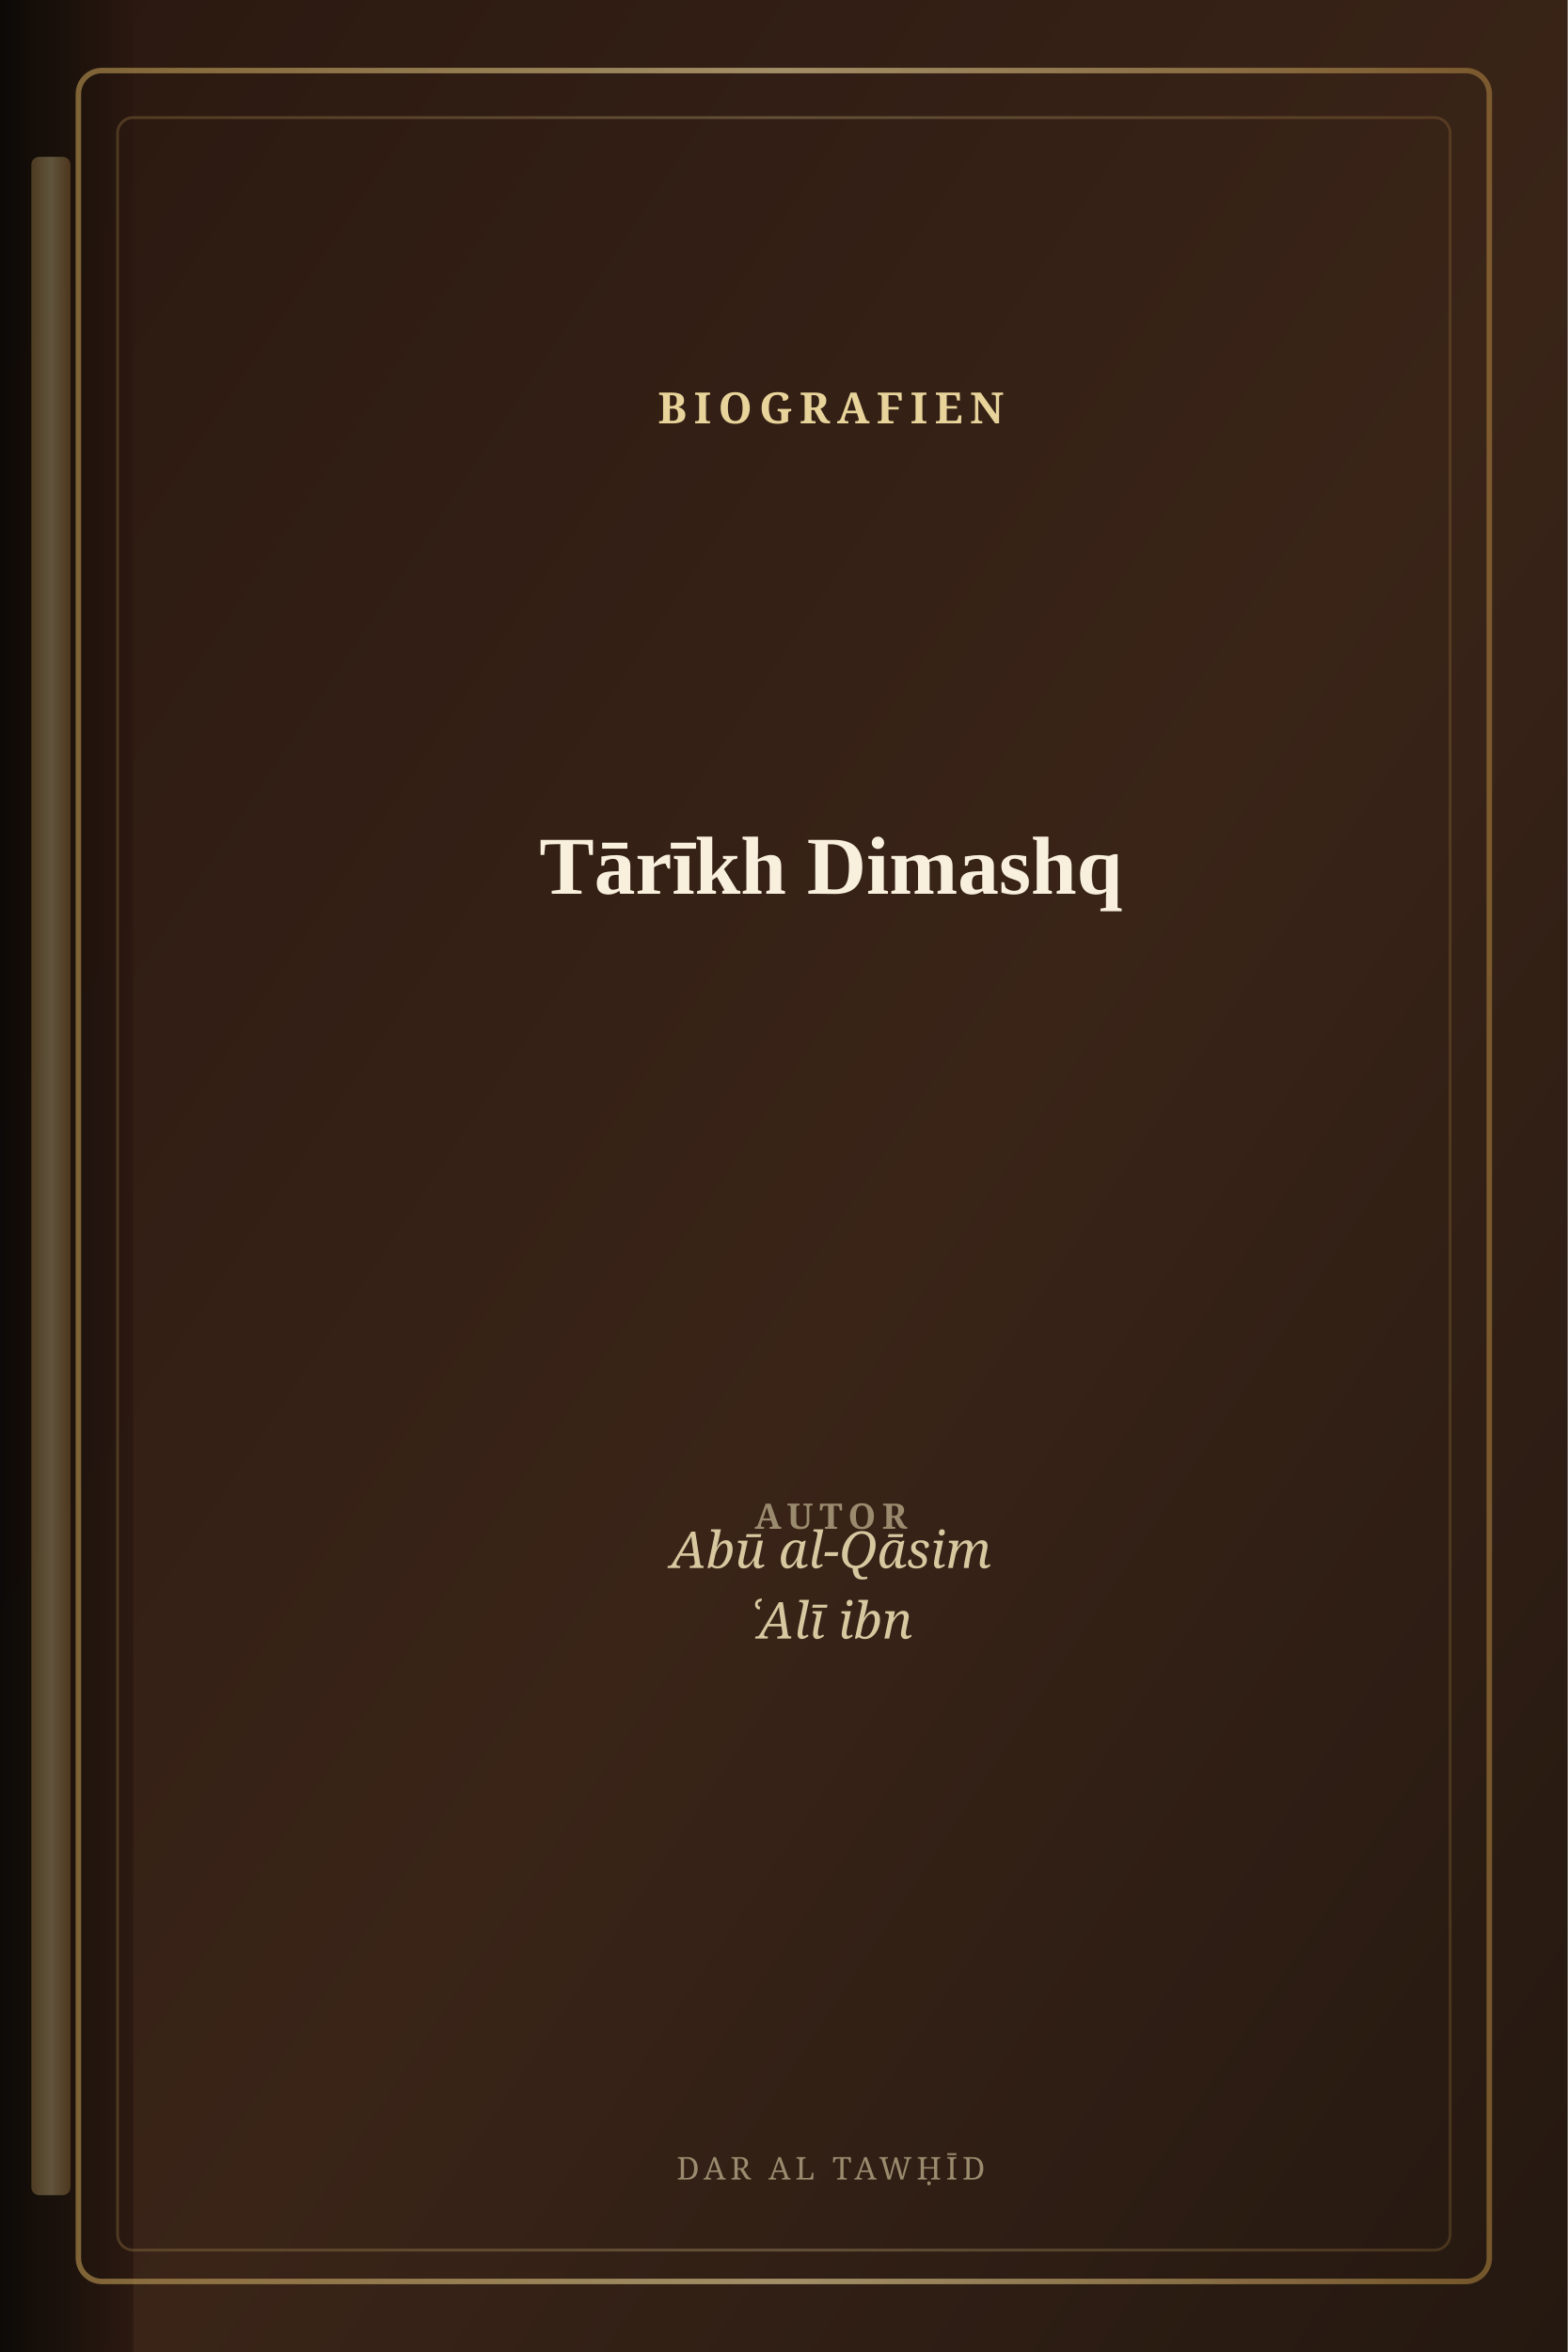
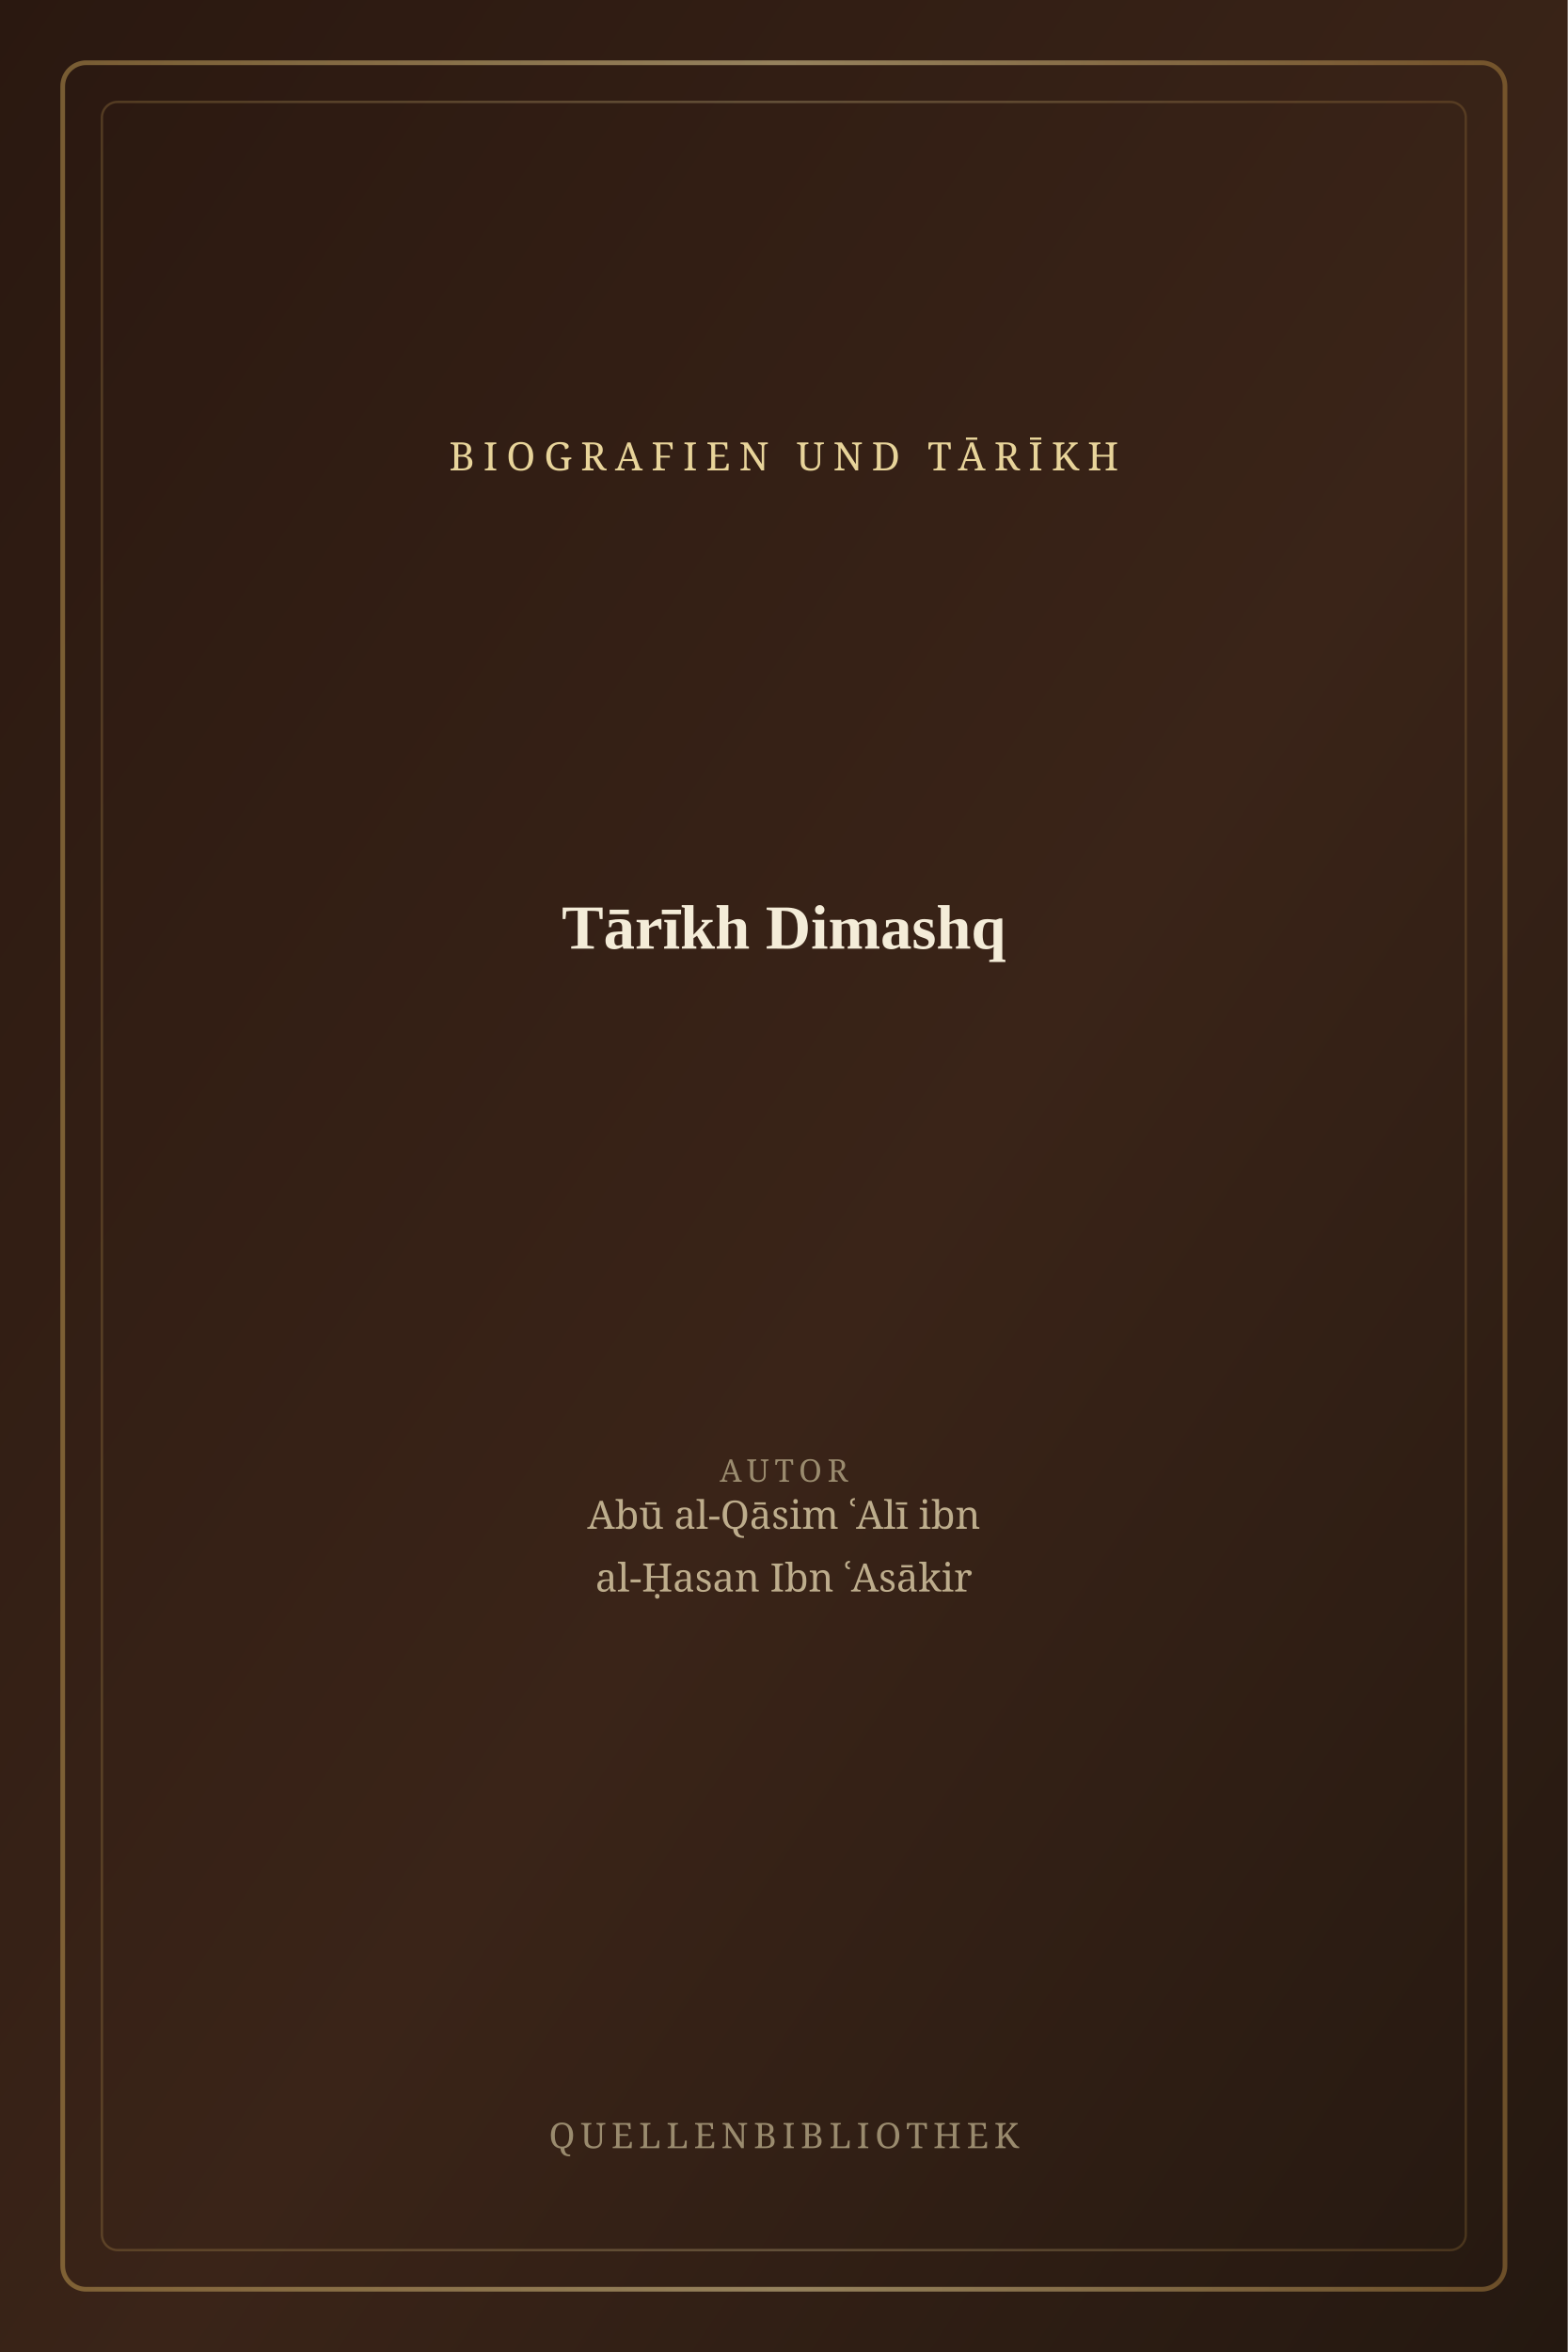
<svg xmlns="http://www.w3.org/2000/svg" viewBox="0 0 400 600" role="img" aria-label="Buchcover: Tārīkh Dimashq">
  <defs>
    <linearGradient id="bg" x1="0%" y1="0%" x2="100%" y2="100%">
      <stop offset="0%" stop-color="#2a1810" />
      <stop offset="55%" stop-color="#3a2418" />
      <stop offset="100%" stop-color="#241810" />
    </linearGradient>
    <linearGradient id="gold" x1="0%" y1="0%" x2="100%" y2="0%">
      <stop offset="0%" stop-color="#b8944f" />
      <stop offset="50%" stop-color="#e8d49a" />
      <stop offset="100%" stop-color="#a67c3d" />
    </linearGradient>
-     <linearGradient id="spine" x1="0%" y1="0%" x2="100%" y2="0%">
-       <stop offset="0%" stop-color="#0a0806" />
-       <stop offset="100%" stop-color="#2a1810" />
-     </linearGradient>
  </defs>
  <rect width="400" height="600" fill="url(#bg)" />
-   <rect x="0" y="0" width="34" height="600" fill="url(#spine)" opacity="0.92" />
-   <rect x="8" y="40" width="10" height="520" rx="2" fill="url(#gold)" opacity="0.35" />
-   <rect x="20" y="18" width="360" height="564" rx="6" fill="none" stroke="url(#gold)" stroke-width="1.4" opacity="0.62" />
-   <rect x="30" y="30" width="340" height="544" rx="4" fill="none" stroke="url(#gold)" stroke-width="0.7" opacity="0.28" />
-   <text x="212" y="108" text-anchor="middle" fill="#e8d49a" font-family="Georgia,serif" font-size="11" font-weight="700" letter-spacing="1.8">BIOGRAFIEN</text>
-   <line x1="78" y1="124" x2="346" y2="124" stroke="url(#gold)" stroke-width="0.9" opacity="0.48" />
-   <text x="212" y="228" text-anchor="middle" fill="#f8f0dc" font-family="Georgia,'Times New Roman',serif" font-size="21" font-weight="700">Tārīkh Dimashq</text>
-   <line x1="78" y1="372" x2="346" y2="372" stroke="url(#gold)" stroke-width="0.7" opacity="0.38" />
-   <text x="212" y="390" text-anchor="middle" fill="#9a8b6e" font-family="Georgia,serif" font-size="9" font-weight="700" letter-spacing="1.6">AUTOR</text>
-   <text x="212" y="400" text-anchor="middle" fill="#d8c8a0" font-family="Georgia,serif" font-size="13" font-style="italic">Abū al-Qāsim</text>
-   <text x="212" y="418" text-anchor="middle" fill="#d8c8a0" font-family="Georgia,serif" font-size="13" font-style="italic">ʿAlī ibn</text>
-   <text x="212" y="556" text-anchor="middle" fill="#9a8b6e" font-family="Georgia,serif" font-size="8" letter-spacing="1.2">DAR AL TAWḤĪD</text>
+   <rect x="16" y="16" width="368" height="568" rx="6" fill="none" stroke="url(#gold)" stroke-width="1.2" opacity="0.55" />
+   <rect x="26" y="26" width="348" height="548" rx="4" fill="none" stroke="url(#gold)" stroke-width="0.6" opacity="0.28" />
+   <text x="200" y="120" text-anchor="middle" fill="#e8d49a" font-family="Georgia,serif" font-size="10" letter-spacing="2.2">BIOGRAFIEN UND TĀRĪKH</text>
+   <line x1="90" y1="136" x2="310" y2="136" stroke="url(#gold)" stroke-width="0.8" opacity="0.45" />
+   <text x="200" y="242" text-anchor="middle" fill="#f4ecd8" font-family="Georgia,'Times New Roman',serif" font-size="16" font-weight="600">Tārīkh Dimashq</text>
+   <line x1="90" y1="360" x2="310" y2="360" stroke="url(#gold)" stroke-width="0.6" opacity="0.35" />
+   <text x="200" y="378" text-anchor="middle" fill="#9a8b6e" font-family="Georgia,serif" font-size="8" letter-spacing="1.4">AUTOR</text>
+   <text x="200" y="390" text-anchor="middle" fill="#c9b896" font-family="Georgia,serif" font-size="10" opacity="0.92">Abū al-Qāsim ʿAlī ibn</text>
+   <text x="200" y="406" text-anchor="middle" fill="#c9b896" font-family="Georgia,serif" font-size="10" opacity="0.92">al-Ḥasan Ibn ʿAsākir</text>
+   <text x="200" y="548" text-anchor="middle" fill="#9a8b6e" font-family="Georgia,serif" font-size="9" letter-spacing="1.4">QUELLENBIBLIOTHEK</text>
</svg>
